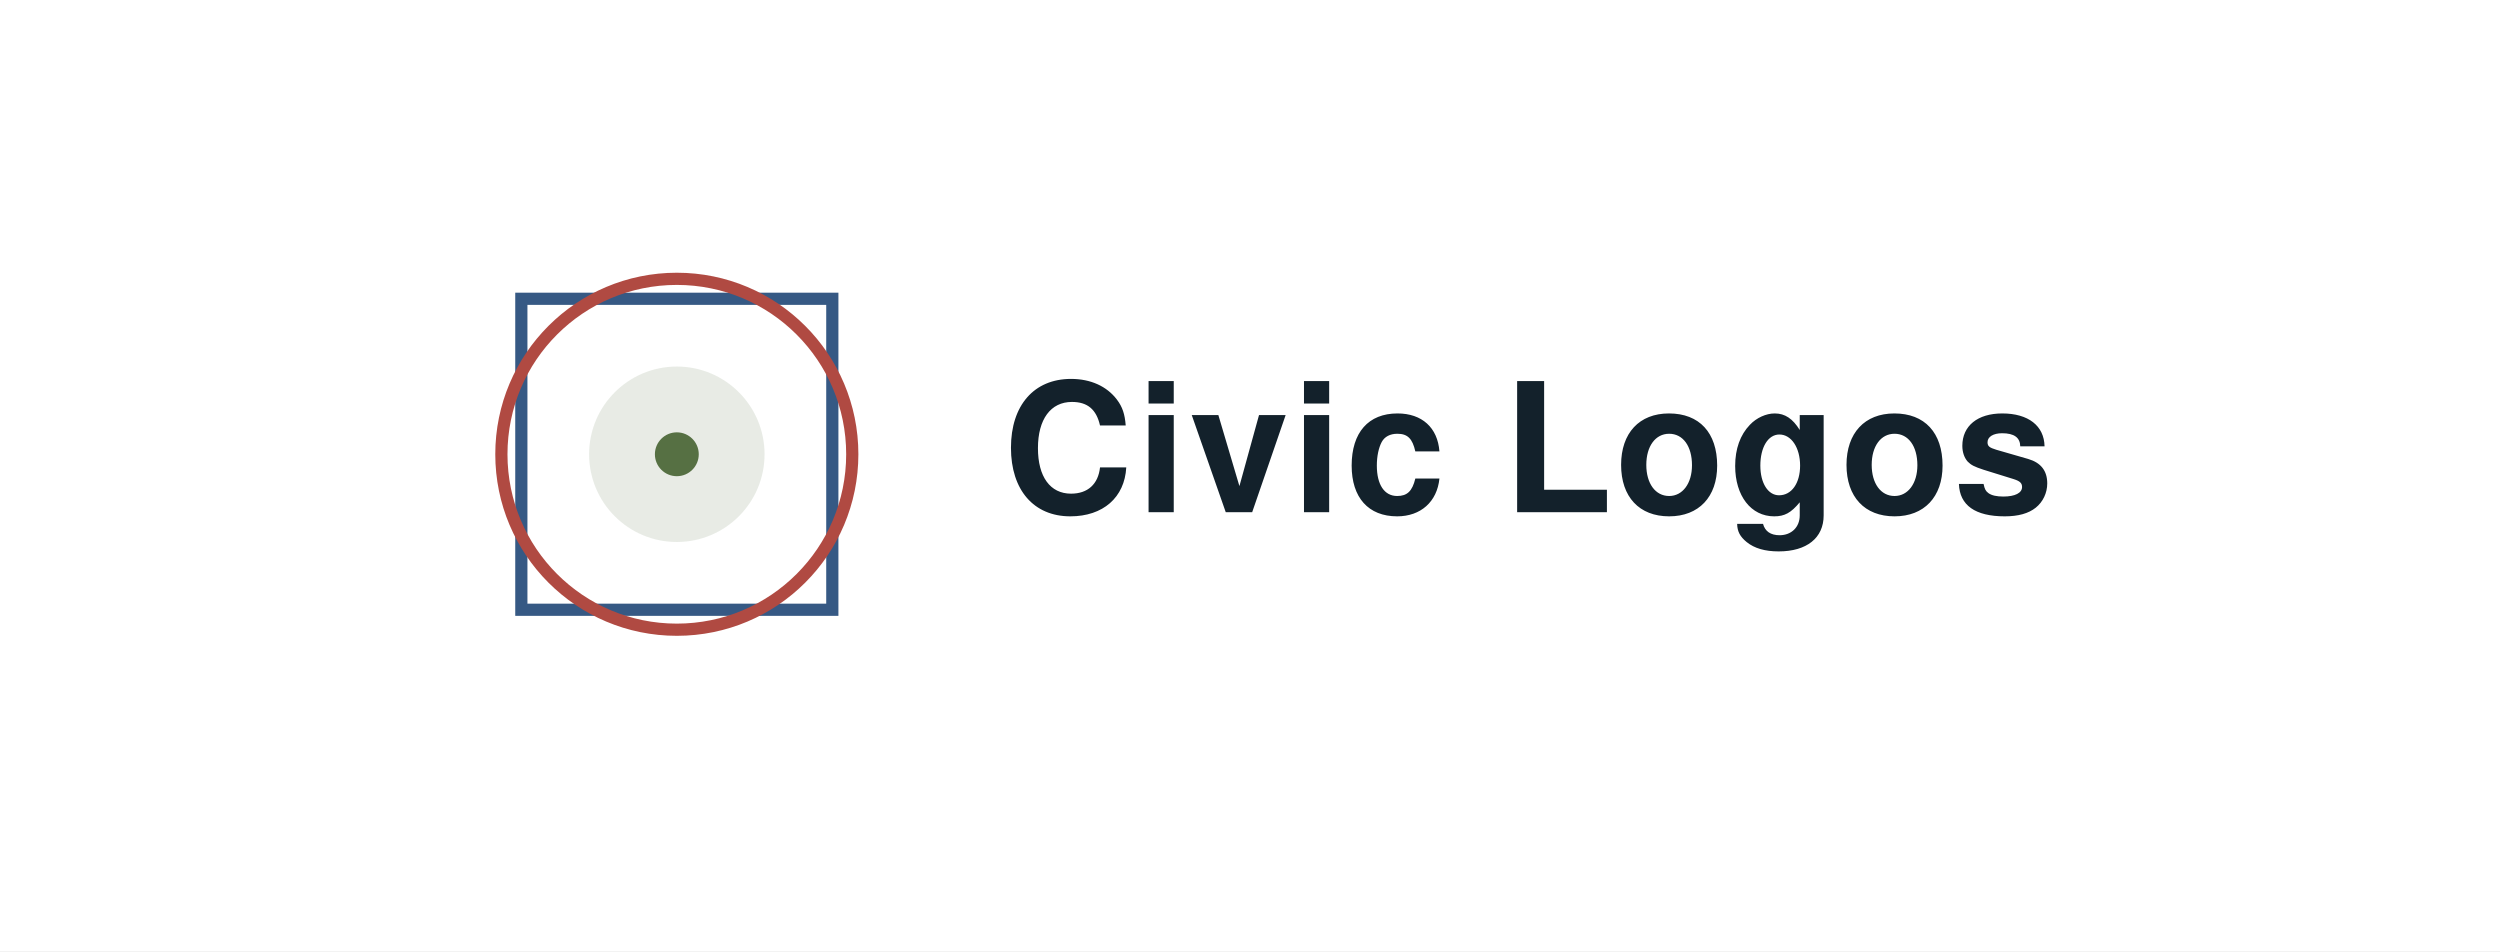
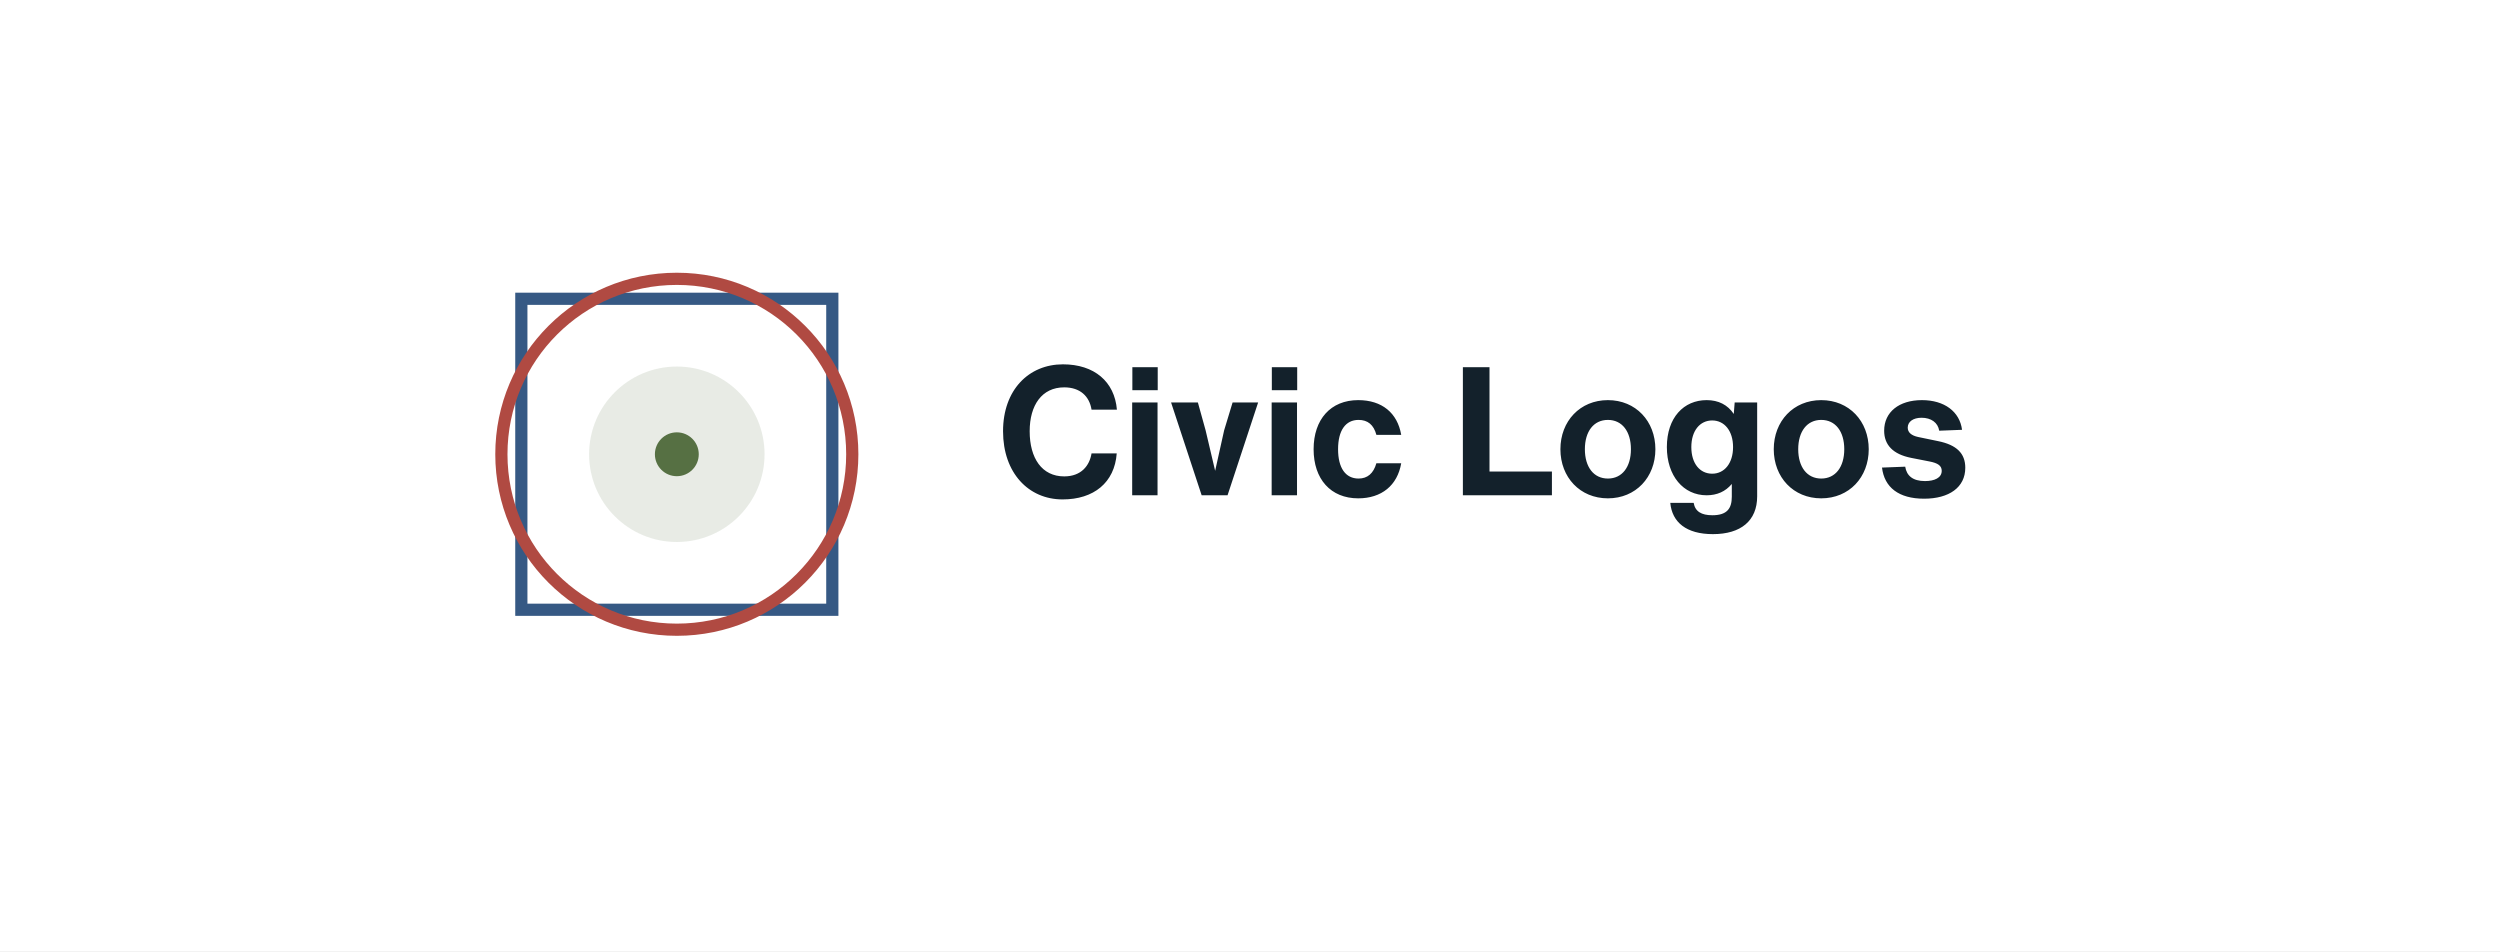
<svg xmlns="http://www.w3.org/2000/svg" width="1640" height="624" viewBox="0 0 1640 624" role="img" aria-labelledby="title desc">
  <rect width="1640" height="624" fill="#ffffff" />
  <g transform="translate(320 174)">
    <g transform="translate(0 0)">
      <rect x="22" y="22" width="204" height="204" fill="none" stroke="#365984" stroke-width="8" />
      <circle cx="124" cy="124" r="115.095" fill="none" stroke="#b04a42" stroke-width="8" />
      <circle cx="124" cy="124" r="57.547" fill="#567043" opacity="0.14" />
      <circle cx="124" cy="124" r="14.387" fill="#567043" />
    </g>
-     <text x="338" y="162" fill="#13212b" font-family="Helvetica Neue, Helvetica, Arial, sans-serif" font-size="118" font-weight="700" letter-spacing="0.02em">Civic Logos</text>
+     <g transform="translate(338 65) scale(1.18)">
+       <path fill="#13212b" d="M 33.1 75.1 C 50.4 75.1 62 65.8 63.2 49.5 L 49.2 49.5 C 48.1 56.3 43.5 62.3 34 62.3 C 21.6 62.3 14.8 52.2 14.8 37.2 C 14.8 22.7 21.6 12.8 34 12.8 C 42.8 12.8 48 17.7 49.2 25.2 L 63.3 25.2 C 62 9.6 50.7 0 33.3 0 C 14.3 0 0 14.2 0 37.2 C 0 60.3 14.1 75.1 33.1 75.1 Z M 85.987 14.4 L 85.987 1.6 L 71.887 1.6 L 71.887 14.4 Z M 85.887 72.8 L 85.887 21.2 L 71.787 21.2 L 71.787 72.8 Z M 122.91 36.7 L 117.91 59.2 L 112.61 36.7 L 108.31 21.2 L 93.41 21.2 L 110.41 72.8 L 124.81 72.8 L 141.81 21.2 L 127.61 21.2 Z M 163.526 14.4 L 163.526 1.6 L 149.426 1.6 L 149.426 14.4 Z M 163.426 72.8 L 163.426 21.2 L 149.326 21.2 L 149.326 72.8 Z M 197.449 74.5 C 210.449 74.5 219.249 67.3 221.349 55 L 207.549 55 C 205.949 60.6 202.649 63.5 197.649 63.5 C 190.449 63.5 186.249 57.7 186.249 47.2 C 186.249 36.7 190.449 30.9 197.649 30.9 C 202.749 30.9 206.049 33.6 207.549 39.2 L 221.349 39.2 C 219.249 27 210.649 19.9 197.449 19.9 C 182.149 19.9 172.649 30.6 172.649 47.2 C 172.649 63.8 182.149 74.5 197.449 74.5 Z M 270.437 1.6 L 255.637 1.6 L 255.637 72.8 L 305.137 72.8 L 305.137 59.6 L 270.437 59.6 Z M 336.256 74.5 C 351.756 74.5 362.656 62.8 362.656 47.2 C 362.656 31.6 351.756 19.9 336.256 19.9 C 320.756 19.9 309.856 31.6 309.856 47.2 C 309.856 62.8 320.756 74.5 336.256 74.5 Z M 336.256 63.5 C 328.356 63.5 323.456 57.1 323.456 47.2 C 323.456 37.3 328.356 30.9 336.256 30.9 C 344.156 30.9 349.056 37.3 349.056 47.2 C 349.056 57.1 344.156 63.5 336.256 63.5 Z M 406.236 27.6 C 402.836 22.5 397.736 19.9 391.136 19.9 C 378.436 19.9 369.036 29.6 369.036 46 C 369.036 62 378.236 72.8 391.136 72.8 C 396.936 72.8 401.636 70.7 405.136 66.5 L 405.136 73.6 C 405.136 80.1 402.536 83.9 394.336 83.9 C 388.236 83.9 384.736 81.8 383.936 77 L 370.936 77 C 371.936 87.8 379.836 94.4 394.636 94.4 C 410.136 94.4 419.236 87 419.236 73.4 L 419.236 21.2 L 406.736 21.2 Z M 394.236 60.8 C 387.436 60.8 382.636 55.2 382.636 46 C 382.636 36.9 387.436 31.2 394.236 31.2 C 401.036 31.2 405.836 37 405.836 46 C 405.836 55 401.036 60.8 394.236 60.8 Z M 454.86 74.5 C 470.36 74.5 481.26 62.8 481.26 47.2 C 481.26 31.6 470.36 19.9 454.86 19.9 C 439.36 19.9 428.46 31.6 428.46 47.2 C 428.46 62.8 439.36 74.5 454.86 74.5 Z M 454.86 63.5 C 446.96 63.5 442.06 57.1 442.06 47.2 C 442.06 37.3 446.96 30.9 454.86 30.9 C 462.76 30.9 467.66 37.3 467.66 47.2 C 467.66 57.1 462.76 63.5 454.86 63.5 Z M 512.039 74.7 C 525.939 74.7 534.939 68.4 534.939 57.5 C 534.939 49.5 530.139 44.8 519.839 42.7 L 508.739 40.4 C 505.039 39.6 502.939 37.9 502.939 35.2 C 502.939 31.9 505.939 29.7 510.639 29.7 C 515.939 29.7 519.739 32.4 520.439 36.9 L 533.139 36.4 C 531.839 26.3 523.339 19.9 510.839 19.9 C 498.139 19.9 489.839 26.5 489.839 36.9 C 489.839 44.8 494.739 50 504.839 52 L 515.039 54 C 519.739 54.9 521.839 56.4 521.839 59.2 C 521.839 63.1 517.839 64.9 512.539 64.9 C 505.839 64.9 502.339 62 501.539 56.9 L 488.639 57.4 C 489.939 68.4 497.939 74.7 512.039 74.7 Z" />
+     </g>
  </g>
</svg>
